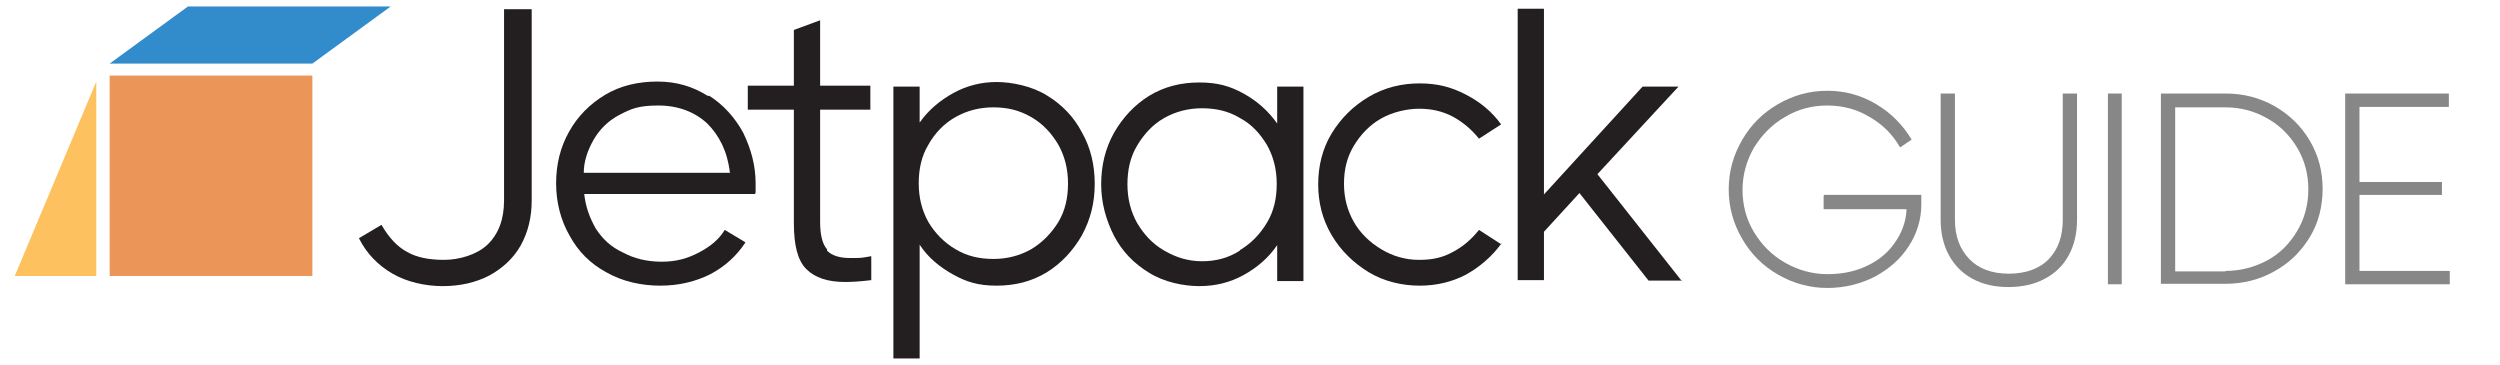
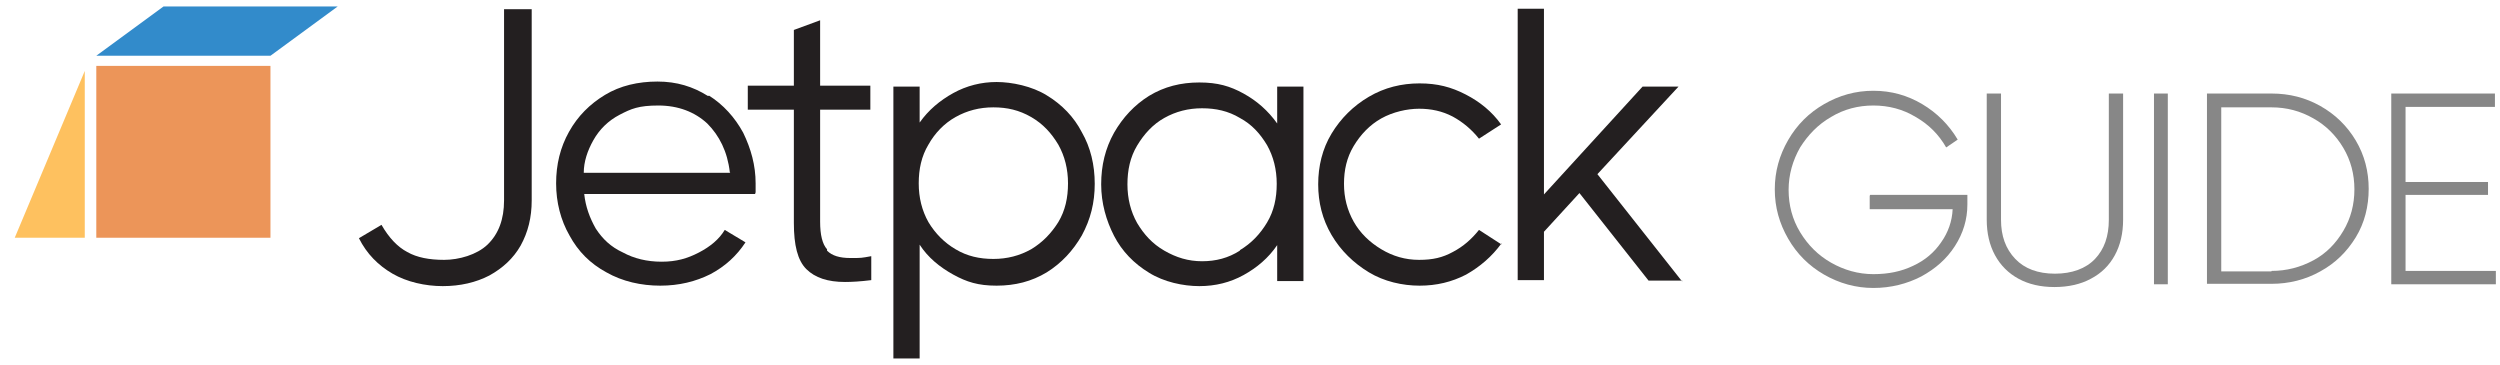
<svg xmlns="http://www.w3.org/2000/svg" id="Layer_2" version="1.1" viewBox="0 0 542.6 79.2">
  <defs>
    <style>
      .st0 {
        fill: #231f20;
      }

      .st1 {
        isolation: isolate;
      }

      .st2 {
        fill: #fec15f;
      }

      .st3 {
        fill: #328bcb;
      }

      .st4 {
        fill: #ec9559;
      }

      .st5 {
        fill: #878787;
      }
    </style>
  </defs>
  <g id="Layer_1-2">
-     <rect class="st4" x="23.8" y="16.4" width="44" height="43.5" />
-     <polygon class="st3" points="67.8 13.8 23.8 13.8 40.8 1.4 84.8 1.4 67.8 13.8" />
+     <rect class="st4" x="20.9" y="14.3" width="37.8" height="37.3" />
+     <polygon class="st3" points="58.7 12.1 20.9 12.1 35.5 1.4 73.3 1.4 58.7 12.1" />
    <g class="st1">
      <g class="st1">
        <path class="st0" d="M109.3,2h6.1v41.5c0,3.7-.8,6.9-2.4,9.8-1.6,2.8-3.9,4.9-6.8,6.5-2.9,1.5-6.3,2.3-10.1,2.3s-7.8-.9-10.9-2.7-5.6-4.3-7.3-7.7l4.9-2.9c1.6,2.8,3.5,4.8,5.6,5.9,2.1,1.2,4.8,1.7,8,1.7s7.1-1.1,9.4-3.3c2.4-2.3,3.6-5.5,3.6-9.6V2h-.1Z" />
      </g>
      <g class="st1">
        <path class="st0" d="M153.8,20.7c3.2,2,5.7,4.8,7.5,8.1,1.7,3.5,2.7,7.1,2.7,11s0,1.1-.1,2.3h-37.1c.3,2.8,1.2,5.2,2.5,7.5,1.5,2.3,3.3,4,5.9,5.2,2.4,1.3,5.2,2,8.4,2s5.6-.7,8.1-2,4.4-2.9,5.6-4.9l4.5,2.7c-1.9,2.9-4.4,5.2-7.6,6.9-3.2,1.6-6.8,2.5-10.9,2.5s-8.2-.9-11.7-2.9c-3.5-1.9-6.1-4.5-8-8-1.9-3.3-2.9-7.2-2.9-11.3s.9-7.8,2.8-11.2,4.5-6,7.8-8,7.2-2.9,11.4-2.9,7.7,1.1,10.9,3.1h.3ZM158.4,37.4c-.5-4.5-2.3-8-4.9-10.6-2.7-2.5-6.3-3.9-10.6-3.9s-5.9.7-8.4,2c-2.5,1.3-4.4,3.2-5.7,5.5-1.3,2.3-2.1,4.7-2.1,7.1h31.8Z" />
      </g>
      <g class="st1">
        <path class="st0" d="M179.5,54.4c1.1,1.1,2.7,1.6,5.1,1.6s2.3,0,4.5-.4v5.2c-2.4.3-4.3.4-5.7.4-3.7,0-6.5-.9-8.4-2.8-1.9-1.9-2.7-5.2-2.7-10v-24.6h-10v-5.2h10V6.5l5.7-2.1v14.2h10.9v5.2h-10.9v24.3c0,2.9.5,4.9,1.5,6v.3Z" />
      </g>
      <g class="st1">
        <path class="st0" d="M227.2,20.7c3.3,2,5.9,4.7,7.6,8,1.9,3.3,2.8,7.1,2.8,11.2s-.9,7.7-2.8,11.2c-1.9,3.3-4.4,6-7.6,8-3.3,2-6.9,2.9-10.9,2.9s-6.5-.8-9.4-2.4c-2.9-1.6-5.5-3.7-7.3-6.5v24.7h-5.7V18.8h5.7v7.8c1.9-2.7,4.4-4.8,7.3-6.4,2.9-1.6,6.1-2.4,9.4-2.4s7.7.9,10.9,2.9ZM223.8,54.1c2.5-1.5,4.4-3.5,5.9-5.9,1.5-2.5,2.1-5.3,2.1-8.4s-.7-5.9-2.1-8.4c-1.5-2.5-3.3-4.5-5.9-6s-5.2-2.1-8.2-2.1-5.7.7-8.2,2.1-4.5,3.5-5.9,6c-1.5,2.5-2.1,5.3-2.1,8.4s.7,5.9,2.1,8.4c1.5,2.5,3.5,4.5,5.9,5.9,2.5,1.5,5.2,2.1,8.2,2.1s5.7-.7,8.2-2.1Z" />
      </g>
      <g class="st1">
        <path class="st0" d="M277.2,18.8h5.7v42.2h-5.7v-7.8c-1.9,2.8-4.4,4.9-7.3,6.5s-6.1,2.4-9.6,2.4-7.7-.9-10.9-2.9c-3.3-2-5.9-4.7-7.6-8s-2.8-7.1-2.8-11.2.9-7.8,2.8-11.2c1.9-3.3,4.4-6,7.6-8,3.3-2,6.9-2.9,10.9-2.9s6.7.8,9.6,2.4c2.9,1.6,5.3,3.7,7.3,6.5,0,0,0-8,0-8ZM269.1,54.3c2.5-1.5,4.4-3.5,5.9-6,1.5-2.5,2.1-5.3,2.1-8.4s-.7-5.9-2.1-8.4c-1.5-2.5-3.3-4.5-5.9-5.9-2.5-1.5-5.2-2.1-8.2-2.1s-5.7.7-8.2,2.1-4.4,3.5-5.9,6c-1.5,2.5-2.1,5.3-2.1,8.4s.7,5.9,2.1,8.4c1.5,2.5,3.3,4.5,5.9,6s5.2,2.3,8.2,2.3,5.7-.7,8.2-2.3h0Z" />
      </g>
      <g class="st1">
        <path class="st0" d="M325.9,52.8c-2.1,2.9-4.7,5.1-7.7,6.8-3.1,1.6-6.4,2.4-10.1,2.4s-7.7-.9-11-2.9-6.1-4.7-8.1-8.1-2.9-7.1-2.9-11,.9-7.7,2.9-11,4.7-6,8.1-8,7.1-2.9,11-2.9,6.9.8,10,2.4c3.1,1.6,5.7,3.7,7.7,6.5l-4.8,3.1c-1.6-2-3.5-3.6-5.7-4.8-2.3-1.2-4.7-1.7-7.3-1.7s-5.7.7-8.2,2.1-4.5,3.5-6,6-2.1,5.2-2.1,8.2.7,5.7,2.1,8.2,3.5,4.5,6,6,5.2,2.3,8.2,2.3,5.1-.5,7.3-1.7c2.3-1.2,4.1-2.8,5.7-4.8l4.8,3.1h.1Z" />
      </g>
      <g class="st1">
        <path class="st0" d="M365.1,60.9h-7.3l-15-19-7.7,8.4v10.5h-5.7V1.9h5.7v40.3l21.4-23.4h7.8l-17.6,19,18.4,23.3h0Z" />
      </g>
    </g>
-     <polyline class="st2" points="20.9 17.7 20.9 59.9 3.2 59.9" />
+     <polyline class="st2" points="18.4 15.4 18.4 51.6 3.2 51.6" />
  </g>
  <g>
-     <path class="st5" d="M395.9,42.3h21.1v2.1c0,3.2-.9,6.2-2.7,9s-4.2,4.9-7.3,6.6c-3.1,1.6-6.6,2.5-10.4,2.5s-7.4-1-10.7-2.9-5.9-4.5-7.8-7.8c-1.9-3.3-2.9-6.8-2.9-10.7s1-7.4,2.9-10.7c1.9-3.3,4.5-5.9,7.8-7.8,3.3-1.9,6.8-2.9,10.7-2.9s7.4,1,10.6,2.9c3.2,1.9,5.8,4.5,7.7,7.7l-2.5,1.7c-1.6-2.8-3.8-5-6.6-6.6-2.8-1.7-5.9-2.5-9.2-2.5s-6.4.8-9.2,2.5c-2.8,1.6-5,3.9-6.7,6.6-1.6,2.8-2.5,5.9-2.5,9.2s.8,6.4,2.5,9.2,3.9,5,6.7,6.6c2.8,1.6,5.9,2.5,9.2,2.5s6.1-.6,8.6-1.8c2.6-1.2,4.6-2.9,6.1-5.1,1.5-2.1,2.4-4.6,2.5-7.2h-18v-2.9Z" />
-     <path class="st5" d="M447.7,20.3h3.1v27.4c0,2.9-.6,5.5-1.8,7.7-1.2,2.2-2.9,3.9-5.2,5.1-2.2,1.2-4.9,1.8-7.9,1.8s-5.6-.6-7.8-1.8c-2.2-1.2-3.9-2.9-5.1-5.1-1.2-2.2-1.8-4.8-1.8-7.7v-27.4h3.1v27.4c0,3.5,1,6.3,3.1,8.5,2,2.1,4.9,3.2,8.6,3.2s6.7-1.1,8.7-3.2c2-2.1,3-4.9,3-8.5v-27.4Z" />
-     <path class="st5" d="M457.5,61.7V20.3h3v41.4h-3Z" />
-     <path class="st5" d="M493.6,23c3.2,1.8,5.8,4.3,7.7,7.5,1.9,3.2,2.8,6.7,2.8,10.5s-.9,7.4-2.8,10.5c-1.9,3.1-4.4,5.6-7.7,7.4-3.2,1.8-6.8,2.7-10.6,2.7h-14V20.3h14c3.9,0,7.4.9,10.6,2.7ZM483,58.8c3.3,0,6.3-.8,9.1-2.3s4.9-3.7,6.5-6.4c1.6-2.7,2.4-5.7,2.4-9s-.8-6.3-2.4-9-3.8-4.9-6.5-6.4c-2.8-1.6-5.8-2.4-9.1-2.4h-10.9v35.6h10.9Z" />
-     <path class="st5" d="M512.1,42.3v16.5h19.6v2.9h-22.7V20.3h22.5v2.9h-19.4v16.3h17.9v2.8h-17.9Z" />
+     <path class="st5" d="M405.9,42.3h21.1v2.1c0,3.2-.9,6.2-2.7,9s-4.2,4.9-7.3,6.6c-3.1,1.6-6.6,2.5-10.4,2.5s-7.4-1-10.7-2.9-5.9-4.5-7.8-7.8c-1.9-3.3-2.9-6.8-2.9-10.7s1-7.4,2.9-10.7c1.9-3.3,4.5-5.9,7.8-7.8,3.3-1.9,6.8-2.9,10.7-2.9s7.4,1,10.6,2.9c3.2,1.9,5.8,4.5,7.7,7.7l-2.5,1.7c-1.6-2.8-3.8-5-6.6-6.6-2.8-1.7-5.9-2.5-9.2-2.5s-6.4.8-9.2,2.5c-2.8,1.6-5,3.9-6.7,6.6-1.6,2.8-2.5,5.9-2.5,9.2s.8,6.4,2.5,9.2,3.9,5,6.7,6.6c2.8,1.6,5.9,2.5,9.2,2.5s6.1-.6,8.6-1.8c2.6-1.2,4.6-2.9,6.1-5.1,1.5-2.1,2.4-4.6,2.5-7.2h-18v-2.9Z" />
+     <path class="st5" d="M457.7,20.3h3.1v27.4c0,2.9-.6,5.5-1.8,7.7-1.2,2.2-2.9,3.9-5.2,5.1-2.2,1.2-4.9,1.8-7.9,1.8s-5.6-.6-7.8-1.8c-2.2-1.2-3.9-2.9-5.1-5.1-1.2-2.2-1.8-4.8-1.8-7.7v-27.4h3.1v27.4c0,3.5,1,6.3,3.1,8.5,2,2.1,4.9,3.2,8.6,3.2s6.7-1.1,8.7-3.2c2-2.1,3-4.9,3-8.5v-27.4Z" />
+     <path class="st5" d="M467.5,61.7V20.3h3v41.4h-3Z" />
+     <path class="st5" d="M503.6,23c3.2,1.8,5.8,4.3,7.7,7.5,1.9,3.2,2.8,6.7,2.8,10.5s-.9,7.4-2.8,10.5c-1.9,3.1-4.4,5.6-7.7,7.4-3.2,1.8-6.8,2.7-10.6,2.7h-14V20.3h14c3.9,0,7.4.9,10.6,2.7ZM493,58.8c3.3,0,6.3-.8,9.1-2.3s4.9-3.7,6.5-6.4c1.6-2.7,2.4-5.7,2.4-9s-.8-6.3-2.4-9-3.8-4.9-6.5-6.4c-2.8-1.6-5.8-2.4-9.1-2.4h-10.9v35.6h10.9Z" />
+     <path class="st5" d="M522.1,42.3v16.5h19.6v2.9h-22.7V20.3h22.5v2.9h-19.4v16.3h17.9v2.8h-17.9Z" />
  </g>
</svg>
